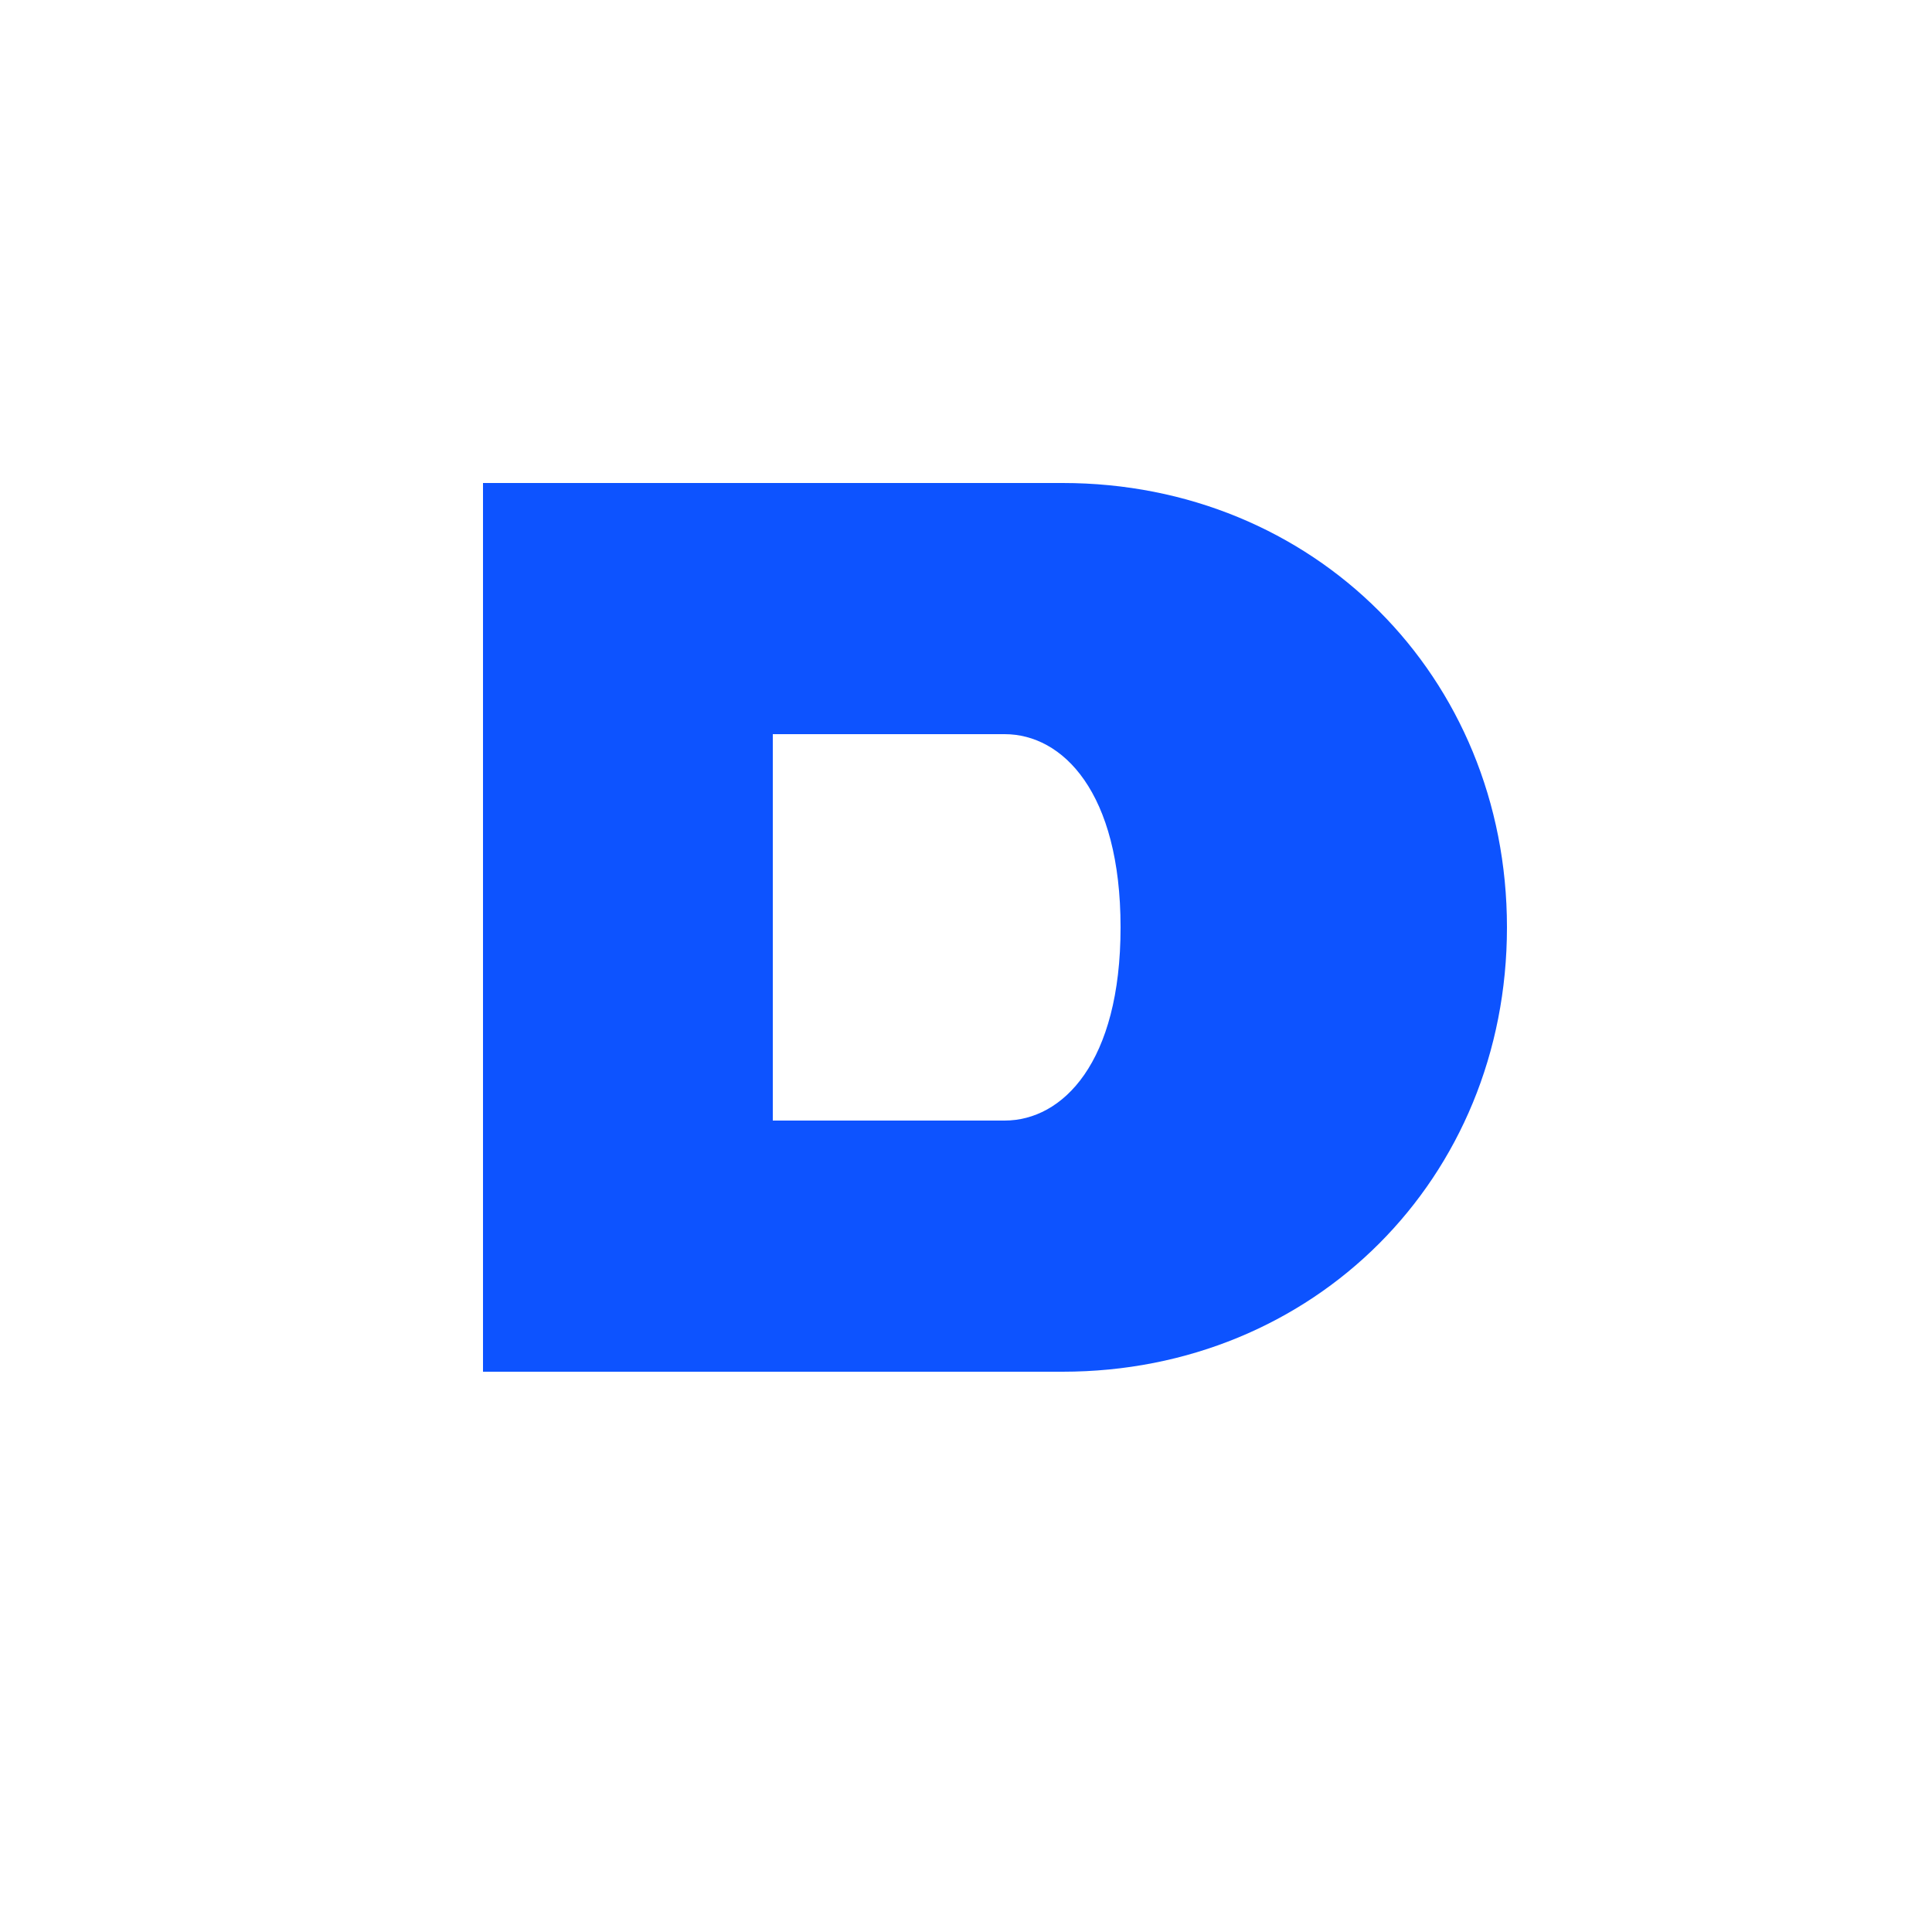
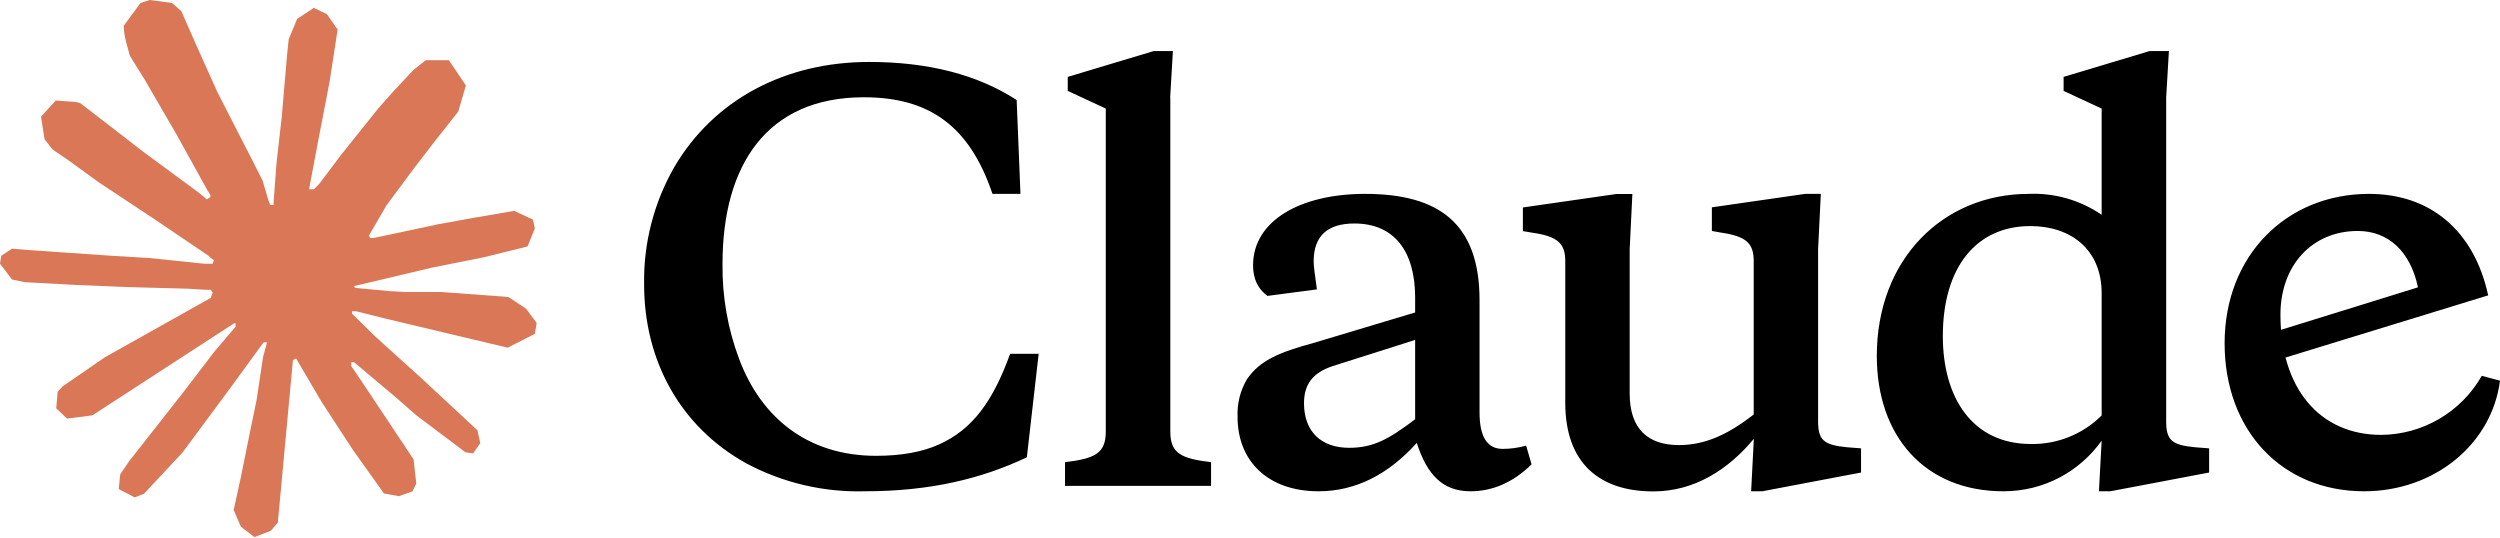
- <svg xmlns="http://www.w3.org/2000/svg" viewBox="0 0 100 100">
-   <path d="M25 25 H55 C68 25 78 35 78 48 C78 61 68 71 55 71 H25 Z M40 38 V58 H52 C55 58 58 55 58 48 C58 41 55 38 52 38 Z" fill="#0D53FF" />
+ <svg xmlns="http://www.w3.org/2000/svg" width="512px" height="110px" viewBox="0 0 512 110" version="1.1" preserveAspectRatio="xMidYMid">
+   <g>
+     <path d="M21.564,73.123 L43.184,60.991 L43.545,59.934 L43.184,59.35 L42.126,59.35 L38.509,59.127 L26.155,58.793 L15.443,58.348 L5.064,57.792 L2.449,57.235 L0,54.007 L0.25,52.394 L2.449,50.919 L5.593,51.197 L12.549,51.67 L22.983,52.394 L30.551,52.839 L41.765,54.007 L43.545,54.007 L43.796,53.284 L43.184,52.839 L42.711,52.394 L31.915,45.076 L20.228,37.341 L14.107,32.889 L10.796,30.635 L9.126,28.52 L8.403,23.901 L11.408,20.59 L15.443,20.868 L16.472,21.147 L20.562,24.291 L29.299,31.052 L40.707,39.455 L42.377,40.846 L43.045,40.373 L43.128,40.04 L42.377,38.787 L36.172,27.574 L29.55,16.166 L26.6,11.436 L25.821,8.598 C25.543,7.429 25.348,6.455 25.348,5.259 L28.771,0.612 L30.663,0 L35.226,0.612 L37.146,2.282 L39.984,8.765 L44.575,18.976 L51.698,32.861 L53.785,36.979 L54.898,40.791 L55.315,41.959 L56.039,41.959 L56.039,41.292 L56.623,33.473 L57.708,23.873 L58.766,11.519 L59.127,8.041 L60.852,3.868 L64.275,1.614 L66.946,2.894 L69.144,6.038 L68.838,8.069 L67.53,16.556 L64.97,29.856 L63.301,38.76 L64.275,38.76 L65.388,37.647 L69.895,31.664 L77.464,22.204 L80.803,18.448 L84.698,14.302 L87.202,12.326 L91.932,12.326 L95.41,17.502 L93.852,22.844 L88.983,29.021 L84.948,34.252 L79.161,42.043 L75.544,48.276 L75.878,48.776 L76.74,48.693 L89.818,45.911 L96.885,44.631 L105.316,43.184 L109.128,44.965 L109.545,46.773 L108.043,50.474 L99.028,52.7 L88.454,54.814 L72.706,58.543 L72.511,58.682 L72.733,58.96 L79.829,59.628 L82.862,59.795 L90.291,59.795 L104.12,60.825 L107.737,63.217 L109.907,66.139 L109.545,68.365 L103.98,71.203 L96.468,69.422 L78.938,65.249 L72.928,63.746 L72.093,63.746 L72.093,64.247 L77.102,69.144 L86.284,77.436 L97.776,88.12 L98.36,90.764 L96.885,92.851 L95.327,92.628 L85.227,85.032 L81.331,81.609 L72.511,74.18 L71.927,74.18 L71.927,74.959 L73.958,77.937 L84.698,94.075 L85.254,99.028 L84.475,100.641 L81.693,101.615 L78.632,101.059 L72.344,92.238 L65.861,82.305 L60.63,73.401 L59.99,73.763 L56.901,107.013 L55.454,108.711 L52.115,109.991 L49.333,107.876 L47.858,104.453 L49.333,97.692 L51.114,88.872 L52.561,81.86 L53.868,73.151 L54.647,70.257 L54.592,70.062 L53.952,70.146 L47.385,79.161 L37.396,92.656 L29.494,101.115 L27.602,101.866 L24.319,100.168 L24.625,97.136 L26.461,94.437 L37.396,80.524 L43.991,71.899 L48.248,66.918 L48.22,66.195 L47.97,66.195 L18.921,85.06 L13.745,85.728 L11.519,83.641 L11.798,80.218 L12.855,79.105 L21.592,73.095 L21.564,73.123 Z" fill="#D97757" />
+     <path d="M179.413,93.351 C165.445,93.351 155.901,85.561 151.394,73.568 C149.04,67.319 147.879,60.684 147.971,54.007 C147.971,33.89 156.986,19.922 176.909,19.922 C190.292,19.922 198.556,25.766 203.259,39.706 L208.99,39.706 L208.211,20.479 C200.198,15.304 190.181,12.688 177.994,12.688 C160.826,12.688 146.218,20.368 138.093,34.224 C133.897,41.541 131.762,49.859 131.916,58.292 C131.916,73.679 139.179,87.314 152.813,94.882 C160.275,98.869 168.646,100.845 177.103,100.614 C190.404,100.614 200.949,98.082 210.298,93.658 L212.719,72.455 L206.876,72.455 C203.37,82.138 199.196,87.953 192.268,91.042 C188.873,92.572 184.588,93.351 179.413,93.351 L179.413,93.351 Z M239.653,19.922 L240.21,10.462 L236.258,10.462 L218.673,15.749 L218.673,18.615 L226.464,22.232 L226.464,88.399 C226.464,92.906 224.155,93.908 218.117,94.659 L218.117,99.501 L248.028,99.501 L248.028,94.659 C241.963,93.908 239.681,92.906 239.681,88.399 L239.681,19.95 L239.653,19.922 Z M358.603,100.614 L360.913,100.614 L381.141,96.774 L381.141,91.821 L378.303,91.599 C373.573,91.153 372.348,90.179 372.348,86.312 L372.348,51.03 L372.905,39.706 L369.705,39.706 L350.59,42.46 L350.59,47.302 L352.454,47.636 C357.629,48.387 359.16,49.834 359.16,53.451 L359.16,84.893 C354.207,88.733 349.477,91.153 343.856,91.153 C337.623,91.153 333.756,87.981 333.756,80.58 L333.756,51.058 L334.312,39.733 L331.029,39.733 L311.886,42.488 L311.886,47.33 L313.861,47.663 C319.037,48.415 320.567,49.862 320.567,53.479 L320.567,82.5 C320.567,94.798 327.523,100.641 338.597,100.641 C347.056,100.641 353.984,96.134 359.187,89.873 L358.631,100.641 L358.603,100.614 Z M303.01,61.464 C303.01,45.744 294.662,39.706 279.581,39.706 C266.281,39.706 256.626,45.215 256.626,54.341 C256.626,57.068 257.6,59.155 259.575,60.602 L269.704,59.266 C269.258,56.206 269.036,54.341 269.036,53.562 C269.036,48.387 271.79,45.771 277.383,45.771 C285.647,45.771 289.821,51.587 289.821,60.936 L289.821,63.997 L268.952,70.257 C261.996,72.149 258.045,73.791 255.402,77.631 C254.001,79.98 253.323,82.689 253.454,85.421 C253.454,94.325 259.575,100.614 270.037,100.614 C277.606,100.614 284.312,97.191 290.155,90.708 C292.242,97.191 295.441,100.614 301.145,100.614 C305.764,100.614 309.938,98.749 313.666,95.104 L312.553,91.265 C310.94,91.71 309.381,91.932 307.74,91.932 C304.54,91.932 303.01,89.4 303.01,84.448 L303.01,61.464 L303.01,61.464 Z M276.298,91.71 C270.594,91.71 267.06,88.399 267.06,82.583 C267.06,78.632 268.925,76.323 272.903,74.987 L289.821,69.617 L289.821,85.867 C284.423,89.957 281.251,91.71 276.298,91.71 Z M452.428,96.774 L452.428,91.821 L449.562,91.599 C444.831,91.153 443.635,90.179 443.635,86.312 L443.635,19.922 L444.192,10.462 L440.213,10.462 L422.627,15.749 L422.627,18.615 L430.418,22.232 L430.418,43.991 C426.033,40.983 420.79,39.479 415.477,39.706 C398.003,39.706 384.369,53.006 384.369,72.9 C384.369,89.289 394.163,100.614 410.301,100.614 C418.649,100.614 425.911,96.551 430.418,90.263 L429.862,100.614 L432.199,100.614 L452.428,96.774 L452.428,96.774 Z M415.81,46.3 C424.158,46.3 430.418,51.142 430.418,60.045 L430.418,85.088 C426.577,88.918 421.346,91.026 415.922,90.931 C403.957,90.931 397.891,81.47 397.891,68.838 C397.891,54.647 404.82,46.3 415.81,46.3 L415.81,46.3 Z M495.194,58.821 C493.636,51.475 489.128,47.302 482.868,47.302 C473.519,47.302 467.035,54.341 467.035,64.442 C467.035,79.384 474.938,89.066 487.709,89.066 C496.229,88.981 504.061,84.37 508.272,76.963 L512,77.964 C510.331,90.931 498.589,100.614 484.175,100.614 C467.258,100.614 455.6,88.093 455.6,70.285 C455.6,52.338 468.26,39.706 485.177,39.706 C497.809,39.706 506.713,47.302 509.579,60.491 L465.505,74.013 L465.505,68.059 L495.194,58.849 L495.194,58.821 Z" fill="#000000" />
+   </g>
</svg>
